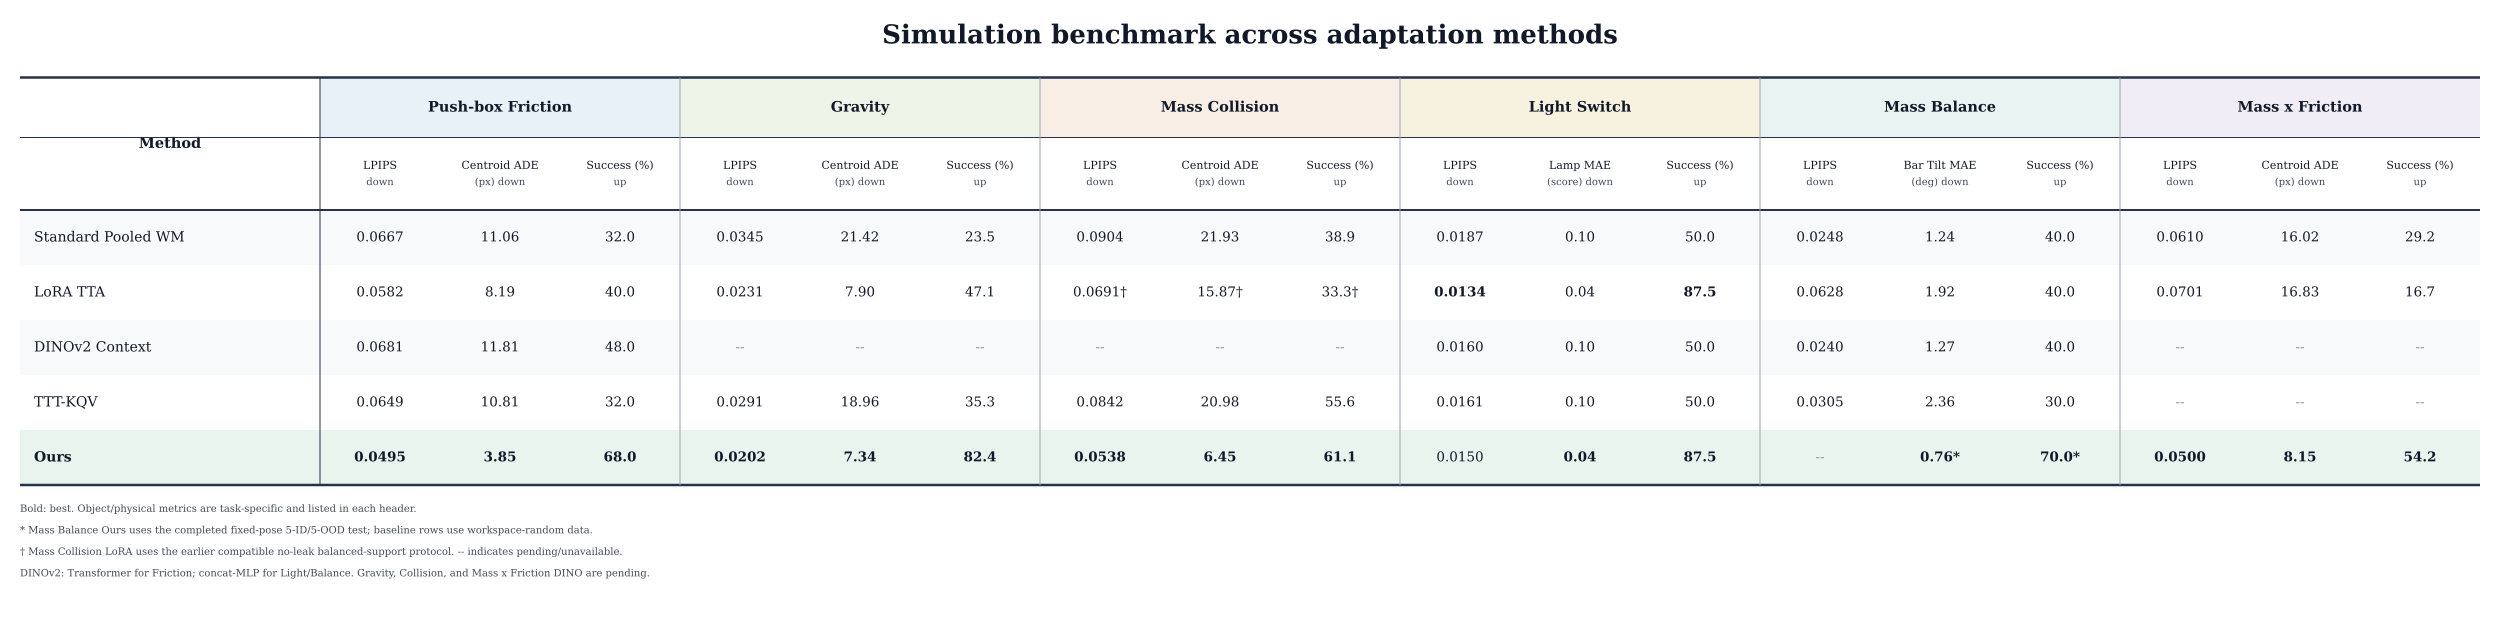
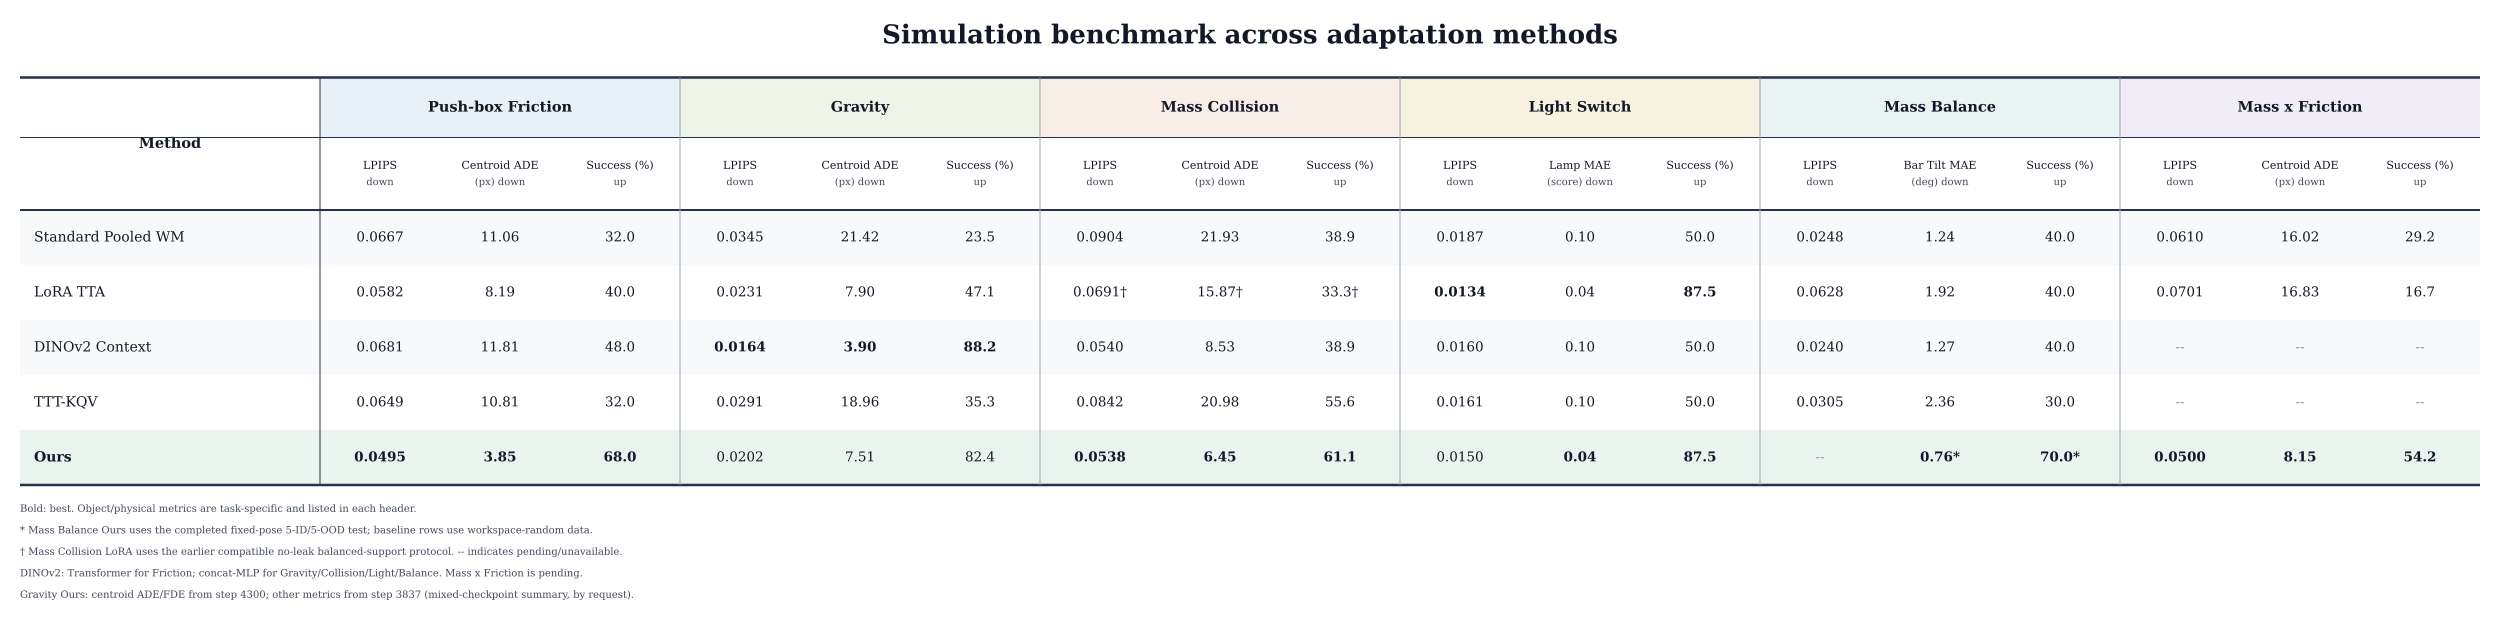
<svg xmlns="http://www.w3.org/2000/svg" width="5000" height="1280" viewBox="0 0 5000 1280">
  <rect width="100%" height="100%" fill="white" />
  <style>text{font-family:"DejaVu Serif",serif;fill:#111827}.bold{font-weight:700}.muted{fill:#8a919e}.note{fill:#3f4858}</style>
  <text x="2500.0" y="72.0" text-anchor="middle" dominant-baseline="middle" font-size="52" class="bold">Simulation benchmark across adaptation methods</text>
  <text x="340.0" y="287.5" text-anchor="middle" dominant-baseline="middle" font-size="29" class="bold">Method</text>
  <rect x="640.0" y="155" width="720.0" height="120" fill="#e8f0f8" />
  <text x="1000.0" y="215.0" text-anchor="middle" dominant-baseline="middle" font-size="29" class="bold">Push-box Friction</text>
  <text x="760.0" y="331.5" text-anchor="middle" dominant-baseline="middle" font-size="22" class="">LPIPS</text>
  <text x="760.0" y="364.5" text-anchor="middle" dominant-baseline="middle" font-size="20" class="note">down</text>
  <text x="1000.0" y="331.5" text-anchor="middle" dominant-baseline="middle" font-size="22" class="">Centroid ADE</text>
  <text x="1000.0" y="364.5" text-anchor="middle" dominant-baseline="middle" font-size="20" class="note">(px) down</text>
  <text x="1240.0" y="331.5" text-anchor="middle" dominant-baseline="middle" font-size="22" class="">Success (%)</text>
  <text x="1240.0" y="364.5" text-anchor="middle" dominant-baseline="middle" font-size="20" class="note">up</text>
  <rect x="1360.0" y="155" width="720.0" height="120" fill="#eef4e7" />
  <text x="1720.0" y="215.0" text-anchor="middle" dominant-baseline="middle" font-size="29" class="bold">Gravity</text>
  <text x="1480.0" y="331.5" text-anchor="middle" dominant-baseline="middle" font-size="22" class="">LPIPS</text>
  <text x="1480.0" y="364.5" text-anchor="middle" dominant-baseline="middle" font-size="20" class="note">down</text>
  <text x="1720.0" y="331.5" text-anchor="middle" dominant-baseline="middle" font-size="22" class="">Centroid ADE</text>
  <text x="1720.0" y="364.5" text-anchor="middle" dominant-baseline="middle" font-size="20" class="note">(px) down</text>
  <text x="1960.0" y="331.5" text-anchor="middle" dominant-baseline="middle" font-size="22" class="">Success (%)</text>
  <text x="1960.0" y="364.5" text-anchor="middle" dominant-baseline="middle" font-size="20" class="note">up</text>
  <rect x="2080.0" y="155" width="720.0" height="120" fill="#f8eee5" />
  <text x="2440.0" y="215.0" text-anchor="middle" dominant-baseline="middle" font-size="29" class="bold">Mass Collision</text>
  <text x="2200.0" y="331.5" text-anchor="middle" dominant-baseline="middle" font-size="22" class="">LPIPS</text>
  <text x="2200.0" y="364.5" text-anchor="middle" dominant-baseline="middle" font-size="20" class="note">down</text>
  <text x="2440.0" y="331.5" text-anchor="middle" dominant-baseline="middle" font-size="22" class="">Centroid ADE</text>
  <text x="2440.0" y="364.5" text-anchor="middle" dominant-baseline="middle" font-size="20" class="note">(px) down</text>
  <text x="2680.0" y="331.5" text-anchor="middle" dominant-baseline="middle" font-size="22" class="">Success (%)</text>
  <text x="2680.0" y="364.5" text-anchor="middle" dominant-baseline="middle" font-size="20" class="note">up</text>
  <rect x="2800.0" y="155" width="720.0" height="120" fill="#f7f2df" />
  <text x="3160.0" y="215.0" text-anchor="middle" dominant-baseline="middle" font-size="29" class="bold">Light Switch</text>
  <text x="2920.0" y="331.5" text-anchor="middle" dominant-baseline="middle" font-size="22" class="">LPIPS</text>
  <text x="2920.0" y="364.5" text-anchor="middle" dominant-baseline="middle" font-size="20" class="note">down</text>
  <text x="3160.0" y="331.5" text-anchor="middle" dominant-baseline="middle" font-size="22" class="">Lamp MAE</text>
  <text x="3160.0" y="364.5" text-anchor="middle" dominant-baseline="middle" font-size="20" class="note">(score) down</text>
  <text x="3400.0" y="331.5" text-anchor="middle" dominant-baseline="middle" font-size="22" class="">Success (%)</text>
  <text x="3400.0" y="364.5" text-anchor="middle" dominant-baseline="middle" font-size="20" class="note">up</text>
  <rect x="3520.0" y="155" width="720.0" height="120" fill="#e9f3f1" />
  <text x="3880.0" y="215.0" text-anchor="middle" dominant-baseline="middle" font-size="29" class="bold">Mass Balance</text>
  <text x="3640.0" y="331.5" text-anchor="middle" dominant-baseline="middle" font-size="22" class="">LPIPS</text>
  <text x="3640.0" y="364.5" text-anchor="middle" dominant-baseline="middle" font-size="20" class="note">down</text>
  <text x="3880.0" y="331.5" text-anchor="middle" dominant-baseline="middle" font-size="22" class="">Bar Tilt MAE</text>
  <text x="3880.0" y="364.5" text-anchor="middle" dominant-baseline="middle" font-size="20" class="note">(deg) down</text>
  <text x="4120.0" y="331.5" text-anchor="middle" dominant-baseline="middle" font-size="22" class="">Success (%)</text>
  <text x="4120.0" y="364.5" text-anchor="middle" dominant-baseline="middle" font-size="20" class="note">up</text>
  <rect x="4240.0" y="155" width="720.0" height="120" fill="#f0edf7" />
  <text x="4600.0" y="215.0" text-anchor="middle" dominant-baseline="middle" font-size="29" class="bold">Mass x Friction</text>
  <text x="4360.0" y="331.5" text-anchor="middle" dominant-baseline="middle" font-size="22" class="">LPIPS</text>
  <text x="4360.0" y="364.5" text-anchor="middle" dominant-baseline="middle" font-size="20" class="note">down</text>
  <text x="4600.0" y="331.5" text-anchor="middle" dominant-baseline="middle" font-size="22" class="">Centroid ADE</text>
  <text x="4600.0" y="364.5" text-anchor="middle" dominant-baseline="middle" font-size="20" class="note">(px) down</text>
  <text x="4840.0" y="331.5" text-anchor="middle" dominant-baseline="middle" font-size="22" class="">Success (%)</text>
  <text x="4840.0" y="364.5" text-anchor="middle" dominant-baseline="middle" font-size="20" class="note">up</text>
  <rect x="40" y="420" width="4920" height="110" fill="#f8f9fb" />
  <text x="68.0" y="475.0" text-anchor="start" dominant-baseline="middle" font-size="28" class="">Standard Pooled WM</text>
  <text x="760.0" y="475.0" text-anchor="middle" dominant-baseline="middle" font-size="27" class="">0.0667</text>
  <text x="1000.0" y="475.0" text-anchor="middle" dominant-baseline="middle" font-size="27" class="">11.06</text>
  <text x="1240.0" y="475.0" text-anchor="middle" dominant-baseline="middle" font-size="27" class="">32.0</text>
  <text x="1480.0" y="475.0" text-anchor="middle" dominant-baseline="middle" font-size="27" class="">0.0345</text>
  <text x="1720.0" y="475.0" text-anchor="middle" dominant-baseline="middle" font-size="27" class="">21.42</text>
  <text x="1960.0" y="475.0" text-anchor="middle" dominant-baseline="middle" font-size="27" class="">23.5</text>
  <text x="2200.0" y="475.0" text-anchor="middle" dominant-baseline="middle" font-size="27" class="">0.0904</text>
  <text x="2440.0" y="475.0" text-anchor="middle" dominant-baseline="middle" font-size="27" class="">21.93</text>
  <text x="2680.0" y="475.0" text-anchor="middle" dominant-baseline="middle" font-size="27" class="">38.9</text>
  <text x="2920.0" y="475.0" text-anchor="middle" dominant-baseline="middle" font-size="27" class="">0.0187</text>
  <text x="3160.0" y="475.0" text-anchor="middle" dominant-baseline="middle" font-size="27" class="">0.10</text>
  <text x="3400.0" y="475.0" text-anchor="middle" dominant-baseline="middle" font-size="27" class="">50.0</text>
  <text x="3640.0" y="475.0" text-anchor="middle" dominant-baseline="middle" font-size="27" class="">0.0248</text>
  <text x="3880.0" y="475.0" text-anchor="middle" dominant-baseline="middle" font-size="27" class="">1.24</text>
  <text x="4120.0" y="475.0" text-anchor="middle" dominant-baseline="middle" font-size="27" class="">40.0</text>
  <text x="4360.0" y="475.0" text-anchor="middle" dominant-baseline="middle" font-size="27" class="">0.0610</text>
  <text x="4600.0" y="475.0" text-anchor="middle" dominant-baseline="middle" font-size="27" class="">16.02</text>
  <text x="4840.0" y="475.0" text-anchor="middle" dominant-baseline="middle" font-size="27" class="">29.2</text>
  <rect x="40" y="530" width="4920" height="110" fill="white" />
  <text x="68.0" y="585.0" text-anchor="start" dominant-baseline="middle" font-size="28" class="">LoRA TTA</text>
  <text x="760.0" y="585.0" text-anchor="middle" dominant-baseline="middle" font-size="27" class="">0.0582</text>
  <text x="1000.0" y="585.0" text-anchor="middle" dominant-baseline="middle" font-size="27" class="">8.19</text>
  <text x="1240.0" y="585.0" text-anchor="middle" dominant-baseline="middle" font-size="27" class="">40.0</text>
  <text x="1480.0" y="585.0" text-anchor="middle" dominant-baseline="middle" font-size="27" class="">0.0231</text>
  <text x="1720.0" y="585.0" text-anchor="middle" dominant-baseline="middle" font-size="27" class="">7.90</text>
  <text x="1960.0" y="585.0" text-anchor="middle" dominant-baseline="middle" font-size="27" class="">47.1</text>
  <text x="2200.0" y="585.0" text-anchor="middle" dominant-baseline="middle" font-size="27" class="">0.0691†</text>
  <text x="2440.0" y="585.0" text-anchor="middle" dominant-baseline="middle" font-size="27" class="">15.87†</text>
  <text x="2680.0" y="585.0" text-anchor="middle" dominant-baseline="middle" font-size="27" class="">33.3†</text>
  <text x="2920.0" y="585.0" text-anchor="middle" dominant-baseline="middle" font-size="27" class="bold">0.0134</text>
  <text x="3160.0" y="585.0" text-anchor="middle" dominant-baseline="middle" font-size="27" class="">0.04</text>
  <text x="3400.0" y="585.0" text-anchor="middle" dominant-baseline="middle" font-size="27" class="bold">87.5</text>
  <text x="3640.0" y="585.0" text-anchor="middle" dominant-baseline="middle" font-size="27" class="">0.0628</text>
  <text x="3880.0" y="585.0" text-anchor="middle" dominant-baseline="middle" font-size="27" class="">1.92</text>
  <text x="4120.0" y="585.0" text-anchor="middle" dominant-baseline="middle" font-size="27" class="">40.0</text>
  <text x="4360.0" y="585.0" text-anchor="middle" dominant-baseline="middle" font-size="27" class="">0.0701</text>
  <text x="4600.0" y="585.0" text-anchor="middle" dominant-baseline="middle" font-size="27" class="">16.83</text>
  <text x="4840.0" y="585.0" text-anchor="middle" dominant-baseline="middle" font-size="27" class="">16.7</text>
  <rect x="40" y="640" width="4920" height="110" fill="#f8f9fb" />
  <text x="68.0" y="695.0" text-anchor="start" dominant-baseline="middle" font-size="28" class="">DINOv2 Context</text>
  <text x="760.0" y="695.0" text-anchor="middle" dominant-baseline="middle" font-size="27" class="">0.0681</text>
  <text x="1000.0" y="695.0" text-anchor="middle" dominant-baseline="middle" font-size="27" class="">11.81</text>
  <text x="1240.0" y="695.0" text-anchor="middle" dominant-baseline="middle" font-size="27" class="">48.0</text>
-   <text x="1480.0" y="695.0" text-anchor="middle" dominant-baseline="middle" font-size="27" class="muted">--</text>
-   <text x="1720.0" y="695.0" text-anchor="middle" dominant-baseline="middle" font-size="27" class="muted">--</text>
-   <text x="1960.0" y="695.0" text-anchor="middle" dominant-baseline="middle" font-size="27" class="muted">--</text>
-   <text x="2200.0" y="695.0" text-anchor="middle" dominant-baseline="middle" font-size="27" class="muted">--</text>
-   <text x="2440.0" y="695.0" text-anchor="middle" dominant-baseline="middle" font-size="27" class="muted">--</text>
-   <text x="2680.0" y="695.0" text-anchor="middle" dominant-baseline="middle" font-size="27" class="muted">--</text>
+   <text x="1480.0" y="695.0" text-anchor="middle" dominant-baseline="middle" font-size="27" class="bold">0.0164</text>
+   <text x="1720.0" y="695.0" text-anchor="middle" dominant-baseline="middle" font-size="27" class="bold">3.90</text>
+   <text x="1960.0" y="695.0" text-anchor="middle" dominant-baseline="middle" font-size="27" class="bold">88.2</text>
+   <text x="2200.0" y="695.0" text-anchor="middle" dominant-baseline="middle" font-size="27" class="">0.0540</text>
+   <text x="2440.0" y="695.0" text-anchor="middle" dominant-baseline="middle" font-size="27" class="">8.53</text>
+   <text x="2680.0" y="695.0" text-anchor="middle" dominant-baseline="middle" font-size="27" class="">38.9</text>
  <text x="2920.0" y="695.0" text-anchor="middle" dominant-baseline="middle" font-size="27" class="">0.0160</text>
  <text x="3160.0" y="695.0" text-anchor="middle" dominant-baseline="middle" font-size="27" class="">0.10</text>
  <text x="3400.0" y="695.0" text-anchor="middle" dominant-baseline="middle" font-size="27" class="">50.0</text>
  <text x="3640.0" y="695.0" text-anchor="middle" dominant-baseline="middle" font-size="27" class="">0.0240</text>
  <text x="3880.0" y="695.0" text-anchor="middle" dominant-baseline="middle" font-size="27" class="">1.27</text>
  <text x="4120.0" y="695.0" text-anchor="middle" dominant-baseline="middle" font-size="27" class="">40.0</text>
  <text x="4360.0" y="695.0" text-anchor="middle" dominant-baseline="middle" font-size="27" class="muted">--</text>
  <text x="4600.0" y="695.0" text-anchor="middle" dominant-baseline="middle" font-size="27" class="muted">--</text>
  <text x="4840.0" y="695.0" text-anchor="middle" dominant-baseline="middle" font-size="27" class="muted">--</text>
  <rect x="40" y="750" width="4920" height="110" fill="white" />
  <text x="68.0" y="805.0" text-anchor="start" dominant-baseline="middle" font-size="28" class="">TTT-KQV</text>
  <text x="760.0" y="805.0" text-anchor="middle" dominant-baseline="middle" font-size="27" class="">0.0649</text>
  <text x="1000.0" y="805.0" text-anchor="middle" dominant-baseline="middle" font-size="27" class="">10.81</text>
  <text x="1240.0" y="805.0" text-anchor="middle" dominant-baseline="middle" font-size="27" class="">32.0</text>
  <text x="1480.0" y="805.0" text-anchor="middle" dominant-baseline="middle" font-size="27" class="">0.0291</text>
  <text x="1720.0" y="805.0" text-anchor="middle" dominant-baseline="middle" font-size="27" class="">18.96</text>
  <text x="1960.0" y="805.0" text-anchor="middle" dominant-baseline="middle" font-size="27" class="">35.3</text>
  <text x="2200.0" y="805.0" text-anchor="middle" dominant-baseline="middle" font-size="27" class="">0.0842</text>
  <text x="2440.0" y="805.0" text-anchor="middle" dominant-baseline="middle" font-size="27" class="">20.98</text>
  <text x="2680.0" y="805.0" text-anchor="middle" dominant-baseline="middle" font-size="27" class="">55.6</text>
  <text x="2920.0" y="805.0" text-anchor="middle" dominant-baseline="middle" font-size="27" class="">0.0161</text>
  <text x="3160.0" y="805.0" text-anchor="middle" dominant-baseline="middle" font-size="27" class="">0.10</text>
  <text x="3400.0" y="805.0" text-anchor="middle" dominant-baseline="middle" font-size="27" class="">50.0</text>
  <text x="3640.0" y="805.0" text-anchor="middle" dominant-baseline="middle" font-size="27" class="">0.0305</text>
  <text x="3880.0" y="805.0" text-anchor="middle" dominant-baseline="middle" font-size="27" class="">2.36</text>
  <text x="4120.0" y="805.0" text-anchor="middle" dominant-baseline="middle" font-size="27" class="">30.0</text>
  <text x="4360.0" y="805.0" text-anchor="middle" dominant-baseline="middle" font-size="27" class="muted">--</text>
  <text x="4600.0" y="805.0" text-anchor="middle" dominant-baseline="middle" font-size="27" class="muted">--</text>
  <text x="4840.0" y="805.0" text-anchor="middle" dominant-baseline="middle" font-size="27" class="muted">--</text>
  <rect x="40" y="860" width="4920" height="110" fill="#eaf4ef" />
  <text x="68.0" y="915.0" text-anchor="start" dominant-baseline="middle" font-size="28" class="bold">Ours</text>
  <text x="760.0" y="915.0" text-anchor="middle" dominant-baseline="middle" font-size="27" class="bold">0.0495</text>
  <text x="1000.0" y="915.0" text-anchor="middle" dominant-baseline="middle" font-size="27" class="bold">3.85</text>
  <text x="1240.0" y="915.0" text-anchor="middle" dominant-baseline="middle" font-size="27" class="bold">68.0</text>
-   <text x="1480.0" y="915.0" text-anchor="middle" dominant-baseline="middle" font-size="27" class="bold">0.0202</text>
-   <text x="1720.0" y="915.0" text-anchor="middle" dominant-baseline="middle" font-size="27" class="bold">7.34</text>
-   <text x="1960.0" y="915.0" text-anchor="middle" dominant-baseline="middle" font-size="27" class="bold">82.4</text>
+   <text x="1480.0" y="915.0" text-anchor="middle" dominant-baseline="middle" font-size="27" class="">0.0202</text>
+   <text x="1720.0" y="915.0" text-anchor="middle" dominant-baseline="middle" font-size="27" class="">7.51</text>
+   <text x="1960.0" y="915.0" text-anchor="middle" dominant-baseline="middle" font-size="27" class="">82.4</text>
  <text x="2200.0" y="915.0" text-anchor="middle" dominant-baseline="middle" font-size="27" class="bold">0.0538</text>
  <text x="2440.0" y="915.0" text-anchor="middle" dominant-baseline="middle" font-size="27" class="bold">6.45</text>
  <text x="2680.0" y="915.0" text-anchor="middle" dominant-baseline="middle" font-size="27" class="bold">61.1</text>
  <text x="2920.0" y="915.0" text-anchor="middle" dominant-baseline="middle" font-size="27" class="">0.0150</text>
  <text x="3160.0" y="915.0" text-anchor="middle" dominant-baseline="middle" font-size="27" class="bold">0.04</text>
  <text x="3400.0" y="915.0" text-anchor="middle" dominant-baseline="middle" font-size="27" class="bold">87.5</text>
  <text x="3640.0" y="915.0" text-anchor="middle" dominant-baseline="middle" font-size="27" class="muted">--</text>
  <text x="3880.0" y="915.0" text-anchor="middle" dominant-baseline="middle" font-size="27" class="bold">0.76*</text>
  <text x="4120.0" y="915.0" text-anchor="middle" dominant-baseline="middle" font-size="27" class="bold">70.0*</text>
  <text x="4360.0" y="915.0" text-anchor="middle" dominant-baseline="middle" font-size="27" class="bold">0.0500</text>
  <text x="4600.0" y="915.0" text-anchor="middle" dominant-baseline="middle" font-size="27" class="bold">8.15</text>
  <text x="4840.0" y="915.0" text-anchor="middle" dominant-baseline="middle" font-size="27" class="bold">54.2</text>
  <line x1="40" y1="155" x2="4960" y2="155" stroke="#25324a" stroke-width="5" />
  <line x1="40" y1="275" x2="4960" y2="275" stroke="#25324a" stroke-width="2" />
  <line x1="40" y1="420" x2="4960" y2="420" stroke="#25324a" stroke-width="4" />
  <line x1="40" y1="970" x2="4960" y2="970" stroke="#25324a" stroke-width="5" />
  <line x1="640" y1="155" x2="640" y2="970" stroke="#25324a" stroke-width="2" />
  <line x1="1360.0" y1="155" x2="1360.0" y2="970" stroke="#9aa2af" stroke-width="2" />
  <line x1="2080.0" y1="155" x2="2080.0" y2="970" stroke="#9aa2af" stroke-width="2" />
  <line x1="2800.0" y1="155" x2="2800.0" y2="970" stroke="#9aa2af" stroke-width="2" />
  <line x1="3520.0" y1="155" x2="3520.0" y2="970" stroke="#9aa2af" stroke-width="2" />
  <line x1="4240.0" y1="155" x2="4240.0" y2="970" stroke="#9aa2af" stroke-width="2" />
  <text x="40.0" y="1018.0" text-anchor="start" dominant-baseline="middle" font-size="20" class="note">Bold: best. Object/physical metrics are task-specific and listed in each header.</text>
  <text x="40.0" y="1061.0" text-anchor="start" dominant-baseline="middle" font-size="20" class="note">* Mass Balance Ours uses the completed fixed-pose 5-ID/5-OOD test; baseline rows use workspace-random data.</text>
  <text x="40.0" y="1104.0" text-anchor="start" dominant-baseline="middle" font-size="20" class="note">† Mass Collision LoRA uses the earlier compatible no-leak balanced-support protocol. -- indicates pending/unavailable.</text>
-   <text x="40.0" y="1147.0" text-anchor="start" dominant-baseline="middle" font-size="20" class="note">DINOv2: Transformer for Friction; concat-MLP for Light/Balance. Gravity, Collision, and Mass x Friction DINO are pending.</text>
+   <text x="40.0" y="1147.0" text-anchor="start" dominant-baseline="middle" font-size="20" class="note">DINOv2: Transformer for Friction; concat-MLP for Gravity/Collision/Light/Balance. Mass x Friction is pending.</text>
+   <text x="40.0" y="1190.0" text-anchor="start" dominant-baseline="middle" font-size="20" class="note">Gravity Ours: centroid ADE/FDE from step 4300; other metrics from step 3837 (mixed-checkpoint summary, by request).</text>
</svg>
